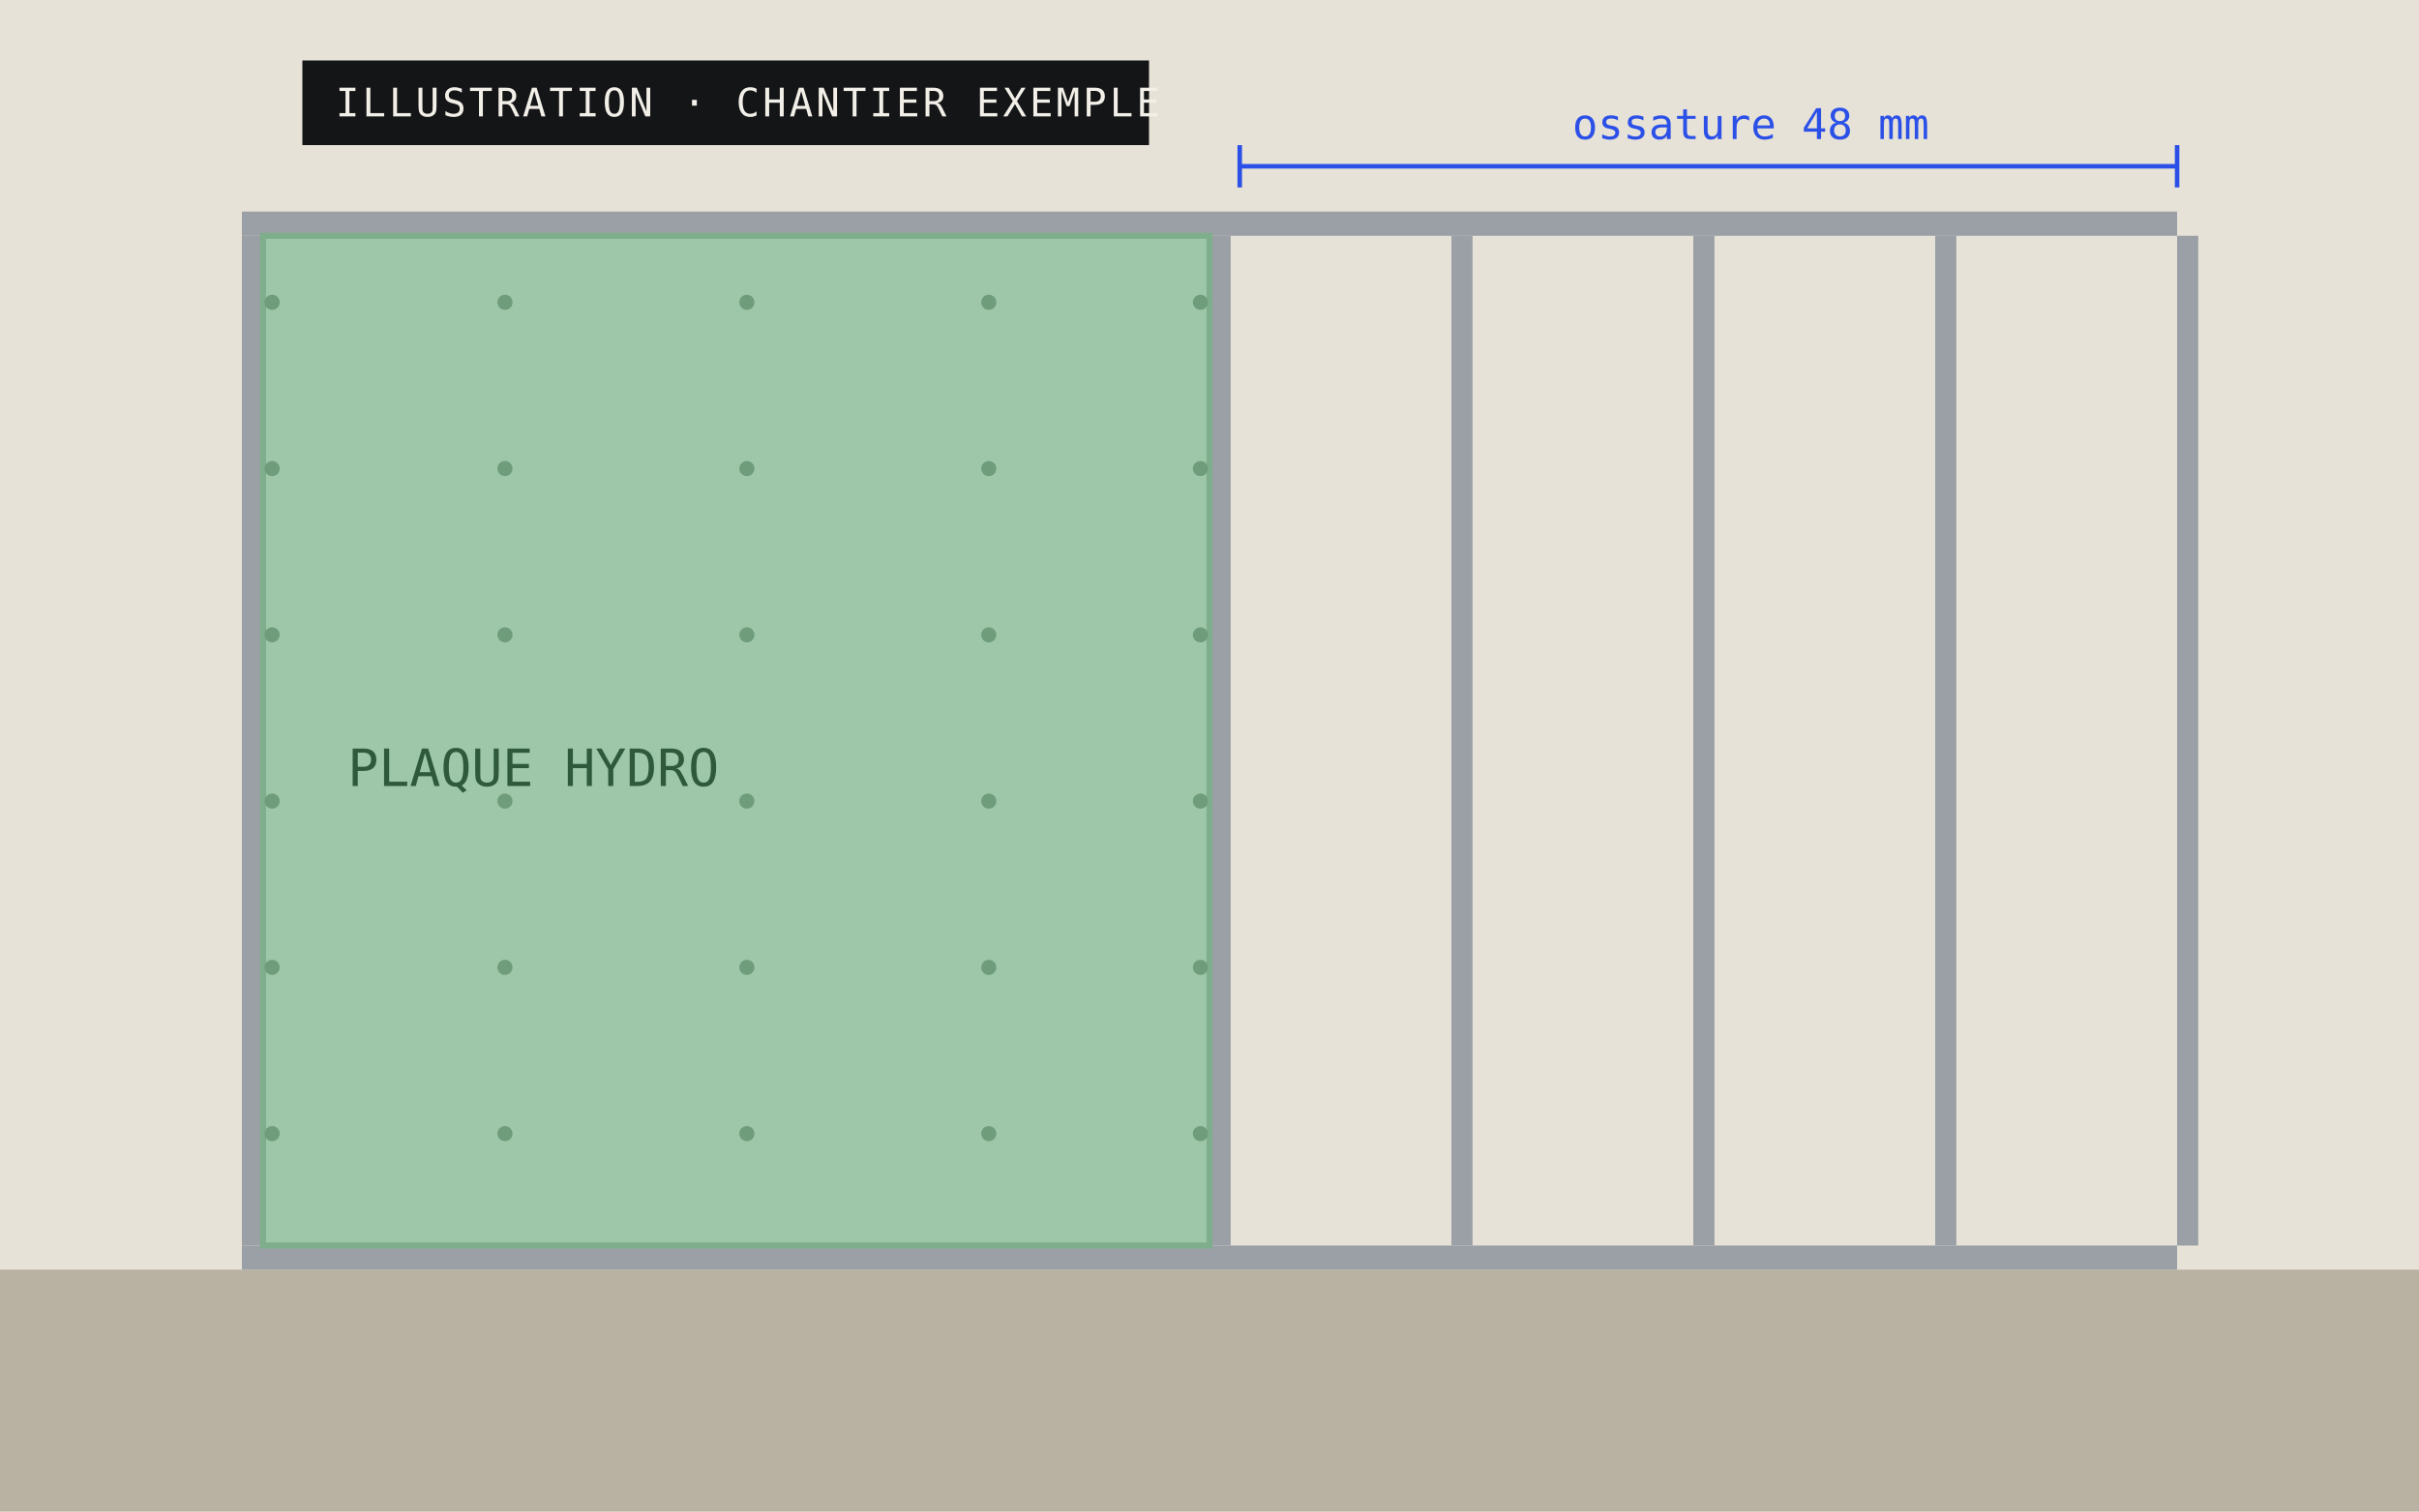
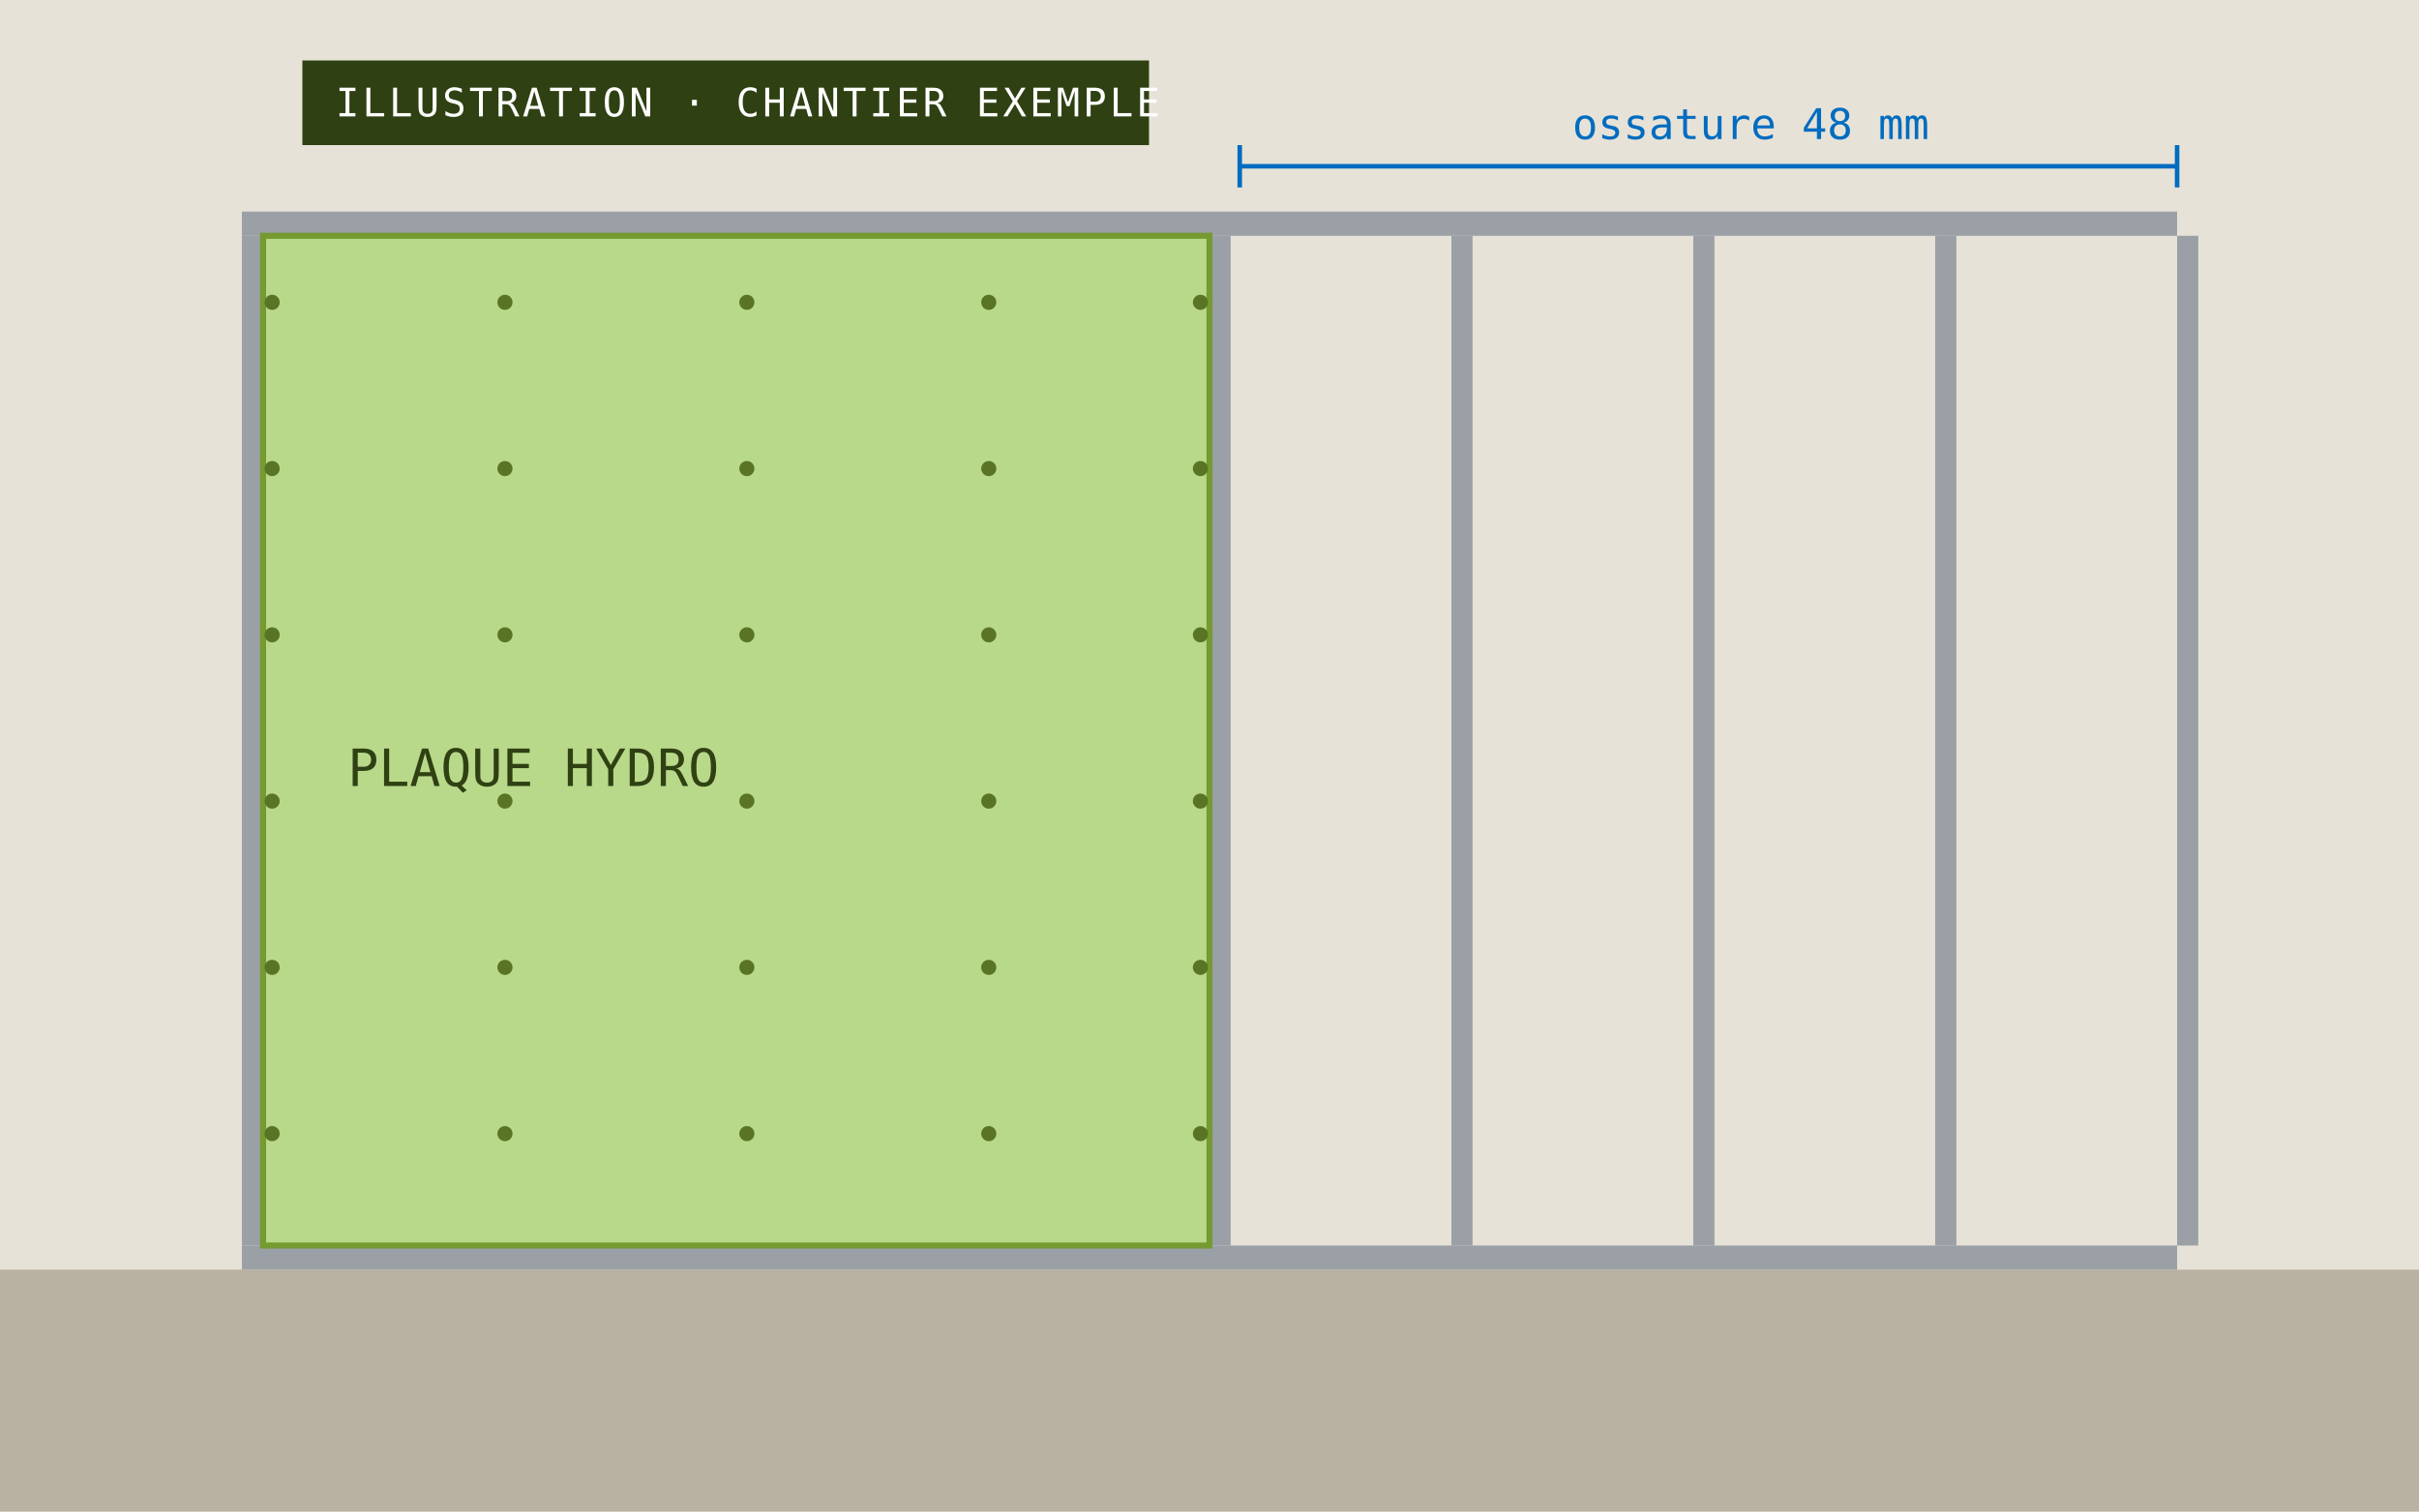
<svg xmlns="http://www.w3.org/2000/svg" viewBox="0 0 1600 1000">
  <rect width="1600" height="1000" fill="#E7E2D7" />
  <rect x="0" y="840" width="1600" height="160" fill="#B9B1A2" />
  <rect x="160" y="140" width="1280" height="16" fill="#9AA0A6" />
  <rect x="160" y="824" width="1280" height="16" fill="#9AA0A6" />
  <rect x="160" y="156" width="14" height="668" fill="#9AA0A6" />
  <rect x="320" y="156" width="14" height="668" fill="#9AA0A6" />
  <rect x="480" y="156" width="14" height="668" fill="#9AA0A6" />
  <rect x="640" y="156" width="14" height="668" fill="#9AA0A6" />
  <rect x="800" y="156" width="14" height="668" fill="#9AA0A6" />
  <rect x="960" y="156" width="14" height="668" fill="#9AA0A6" />
  <rect x="1120" y="156" width="14" height="668" fill="#9AA0A6" />
  <rect x="1280" y="156" width="14" height="668" fill="#9AA0A6" />
  <rect x="1440" y="156" width="14" height="668" fill="#9AA0A6" />
-   <rect x="174" y="156" width="626" height="668" fill="#9DC7A8" />
-   <rect x="174" y="156" width="626" height="668" fill="none" stroke="#7FAE8C" stroke-width="4" />
-   <g fill="#6F9C7B">
+   <rect x="174" y="156" width="626" height="668" fill="#B9D98A" />
+   <rect x="174" y="156" width="626" height="668" fill="none" stroke="#749A30" stroke-width="4" />
+   <g fill="#597424">
    <circle cx="180" cy="200" r="5" />
    <circle cx="180" cy="310" r="5" />
    <circle cx="180" cy="420" r="5" />
    <circle cx="180" cy="530" r="5" />
    <circle cx="180" cy="640" r="5" />
    <circle cx="180" cy="750" r="5" />
    <circle cx="334" cy="200" r="5" />
    <circle cx="334" cy="310" r="5" />
    <circle cx="334" cy="420" r="5" />
    <circle cx="334" cy="530" r="5" />
    <circle cx="334" cy="640" r="5" />
    <circle cx="334" cy="750" r="5" />
    <circle cx="494" cy="200" r="5" />
    <circle cx="494" cy="310" r="5" />
    <circle cx="494" cy="420" r="5" />
    <circle cx="494" cy="530" r="5" />
    <circle cx="494" cy="640" r="5" />
    <circle cx="494" cy="750" r="5" />
    <circle cx="654" cy="200" r="5" />
    <circle cx="654" cy="310" r="5" />
    <circle cx="654" cy="420" r="5" />
    <circle cx="654" cy="530" r="5" />
    <circle cx="654" cy="640" r="5" />
    <circle cx="654" cy="750" r="5" />
    <circle cx="794" cy="200" r="5" />
    <circle cx="794" cy="310" r="5" />
    <circle cx="794" cy="420" r="5" />
    <circle cx="794" cy="530" r="5" />
    <circle cx="794" cy="640" r="5" />
    <circle cx="794" cy="750" r="5" />
  </g>
-   <g stroke="#2B50E8" stroke-width="3" fill="none">
+   <g stroke="#006CC0" stroke-width="3" fill="none">
    <path d="M820 110 H1440" />
    <path d="M820 96 V124 M1440 96 V124" />
  </g>
-   <text x="1040" y="92" font-family="IBM Plex Mono, monospace" font-size="28" fill="#2B50E8">ossature 48 mm</text>
-   <text x="230" y="520" font-family="IBM Plex Mono, monospace" font-size="34" fill="#2E5A3B">PLAQUE HYDRO</text>
+   <text x="1040" y="92" font-family="IBM Plex Mono, monospace" font-size="28" fill="#006CC0">ossature 48 mm</text>
+   <text x="230" y="520" font-family="IBM Plex Mono, monospace" font-size="34" fill="#2F4113">PLAQUE HYDRO</text>
  <g font-family="IBM Plex Mono, monospace" font-size="26" letter-spacing="2">
-     <rect x="200" y="40" width="560" height="56" fill="#141517" />
-     <text x="222" y="77" fill="#F2EFE8">ILLUSTRATION · CHANTIER EXEMPLE</text>
+     <rect x="200" y="40" width="560" height="56" fill="#2F4113" />
+     <text x="222" y="77" fill="#FFFFFF">ILLUSTRATION · CHANTIER EXEMPLE</text>
  </g>
</svg>
